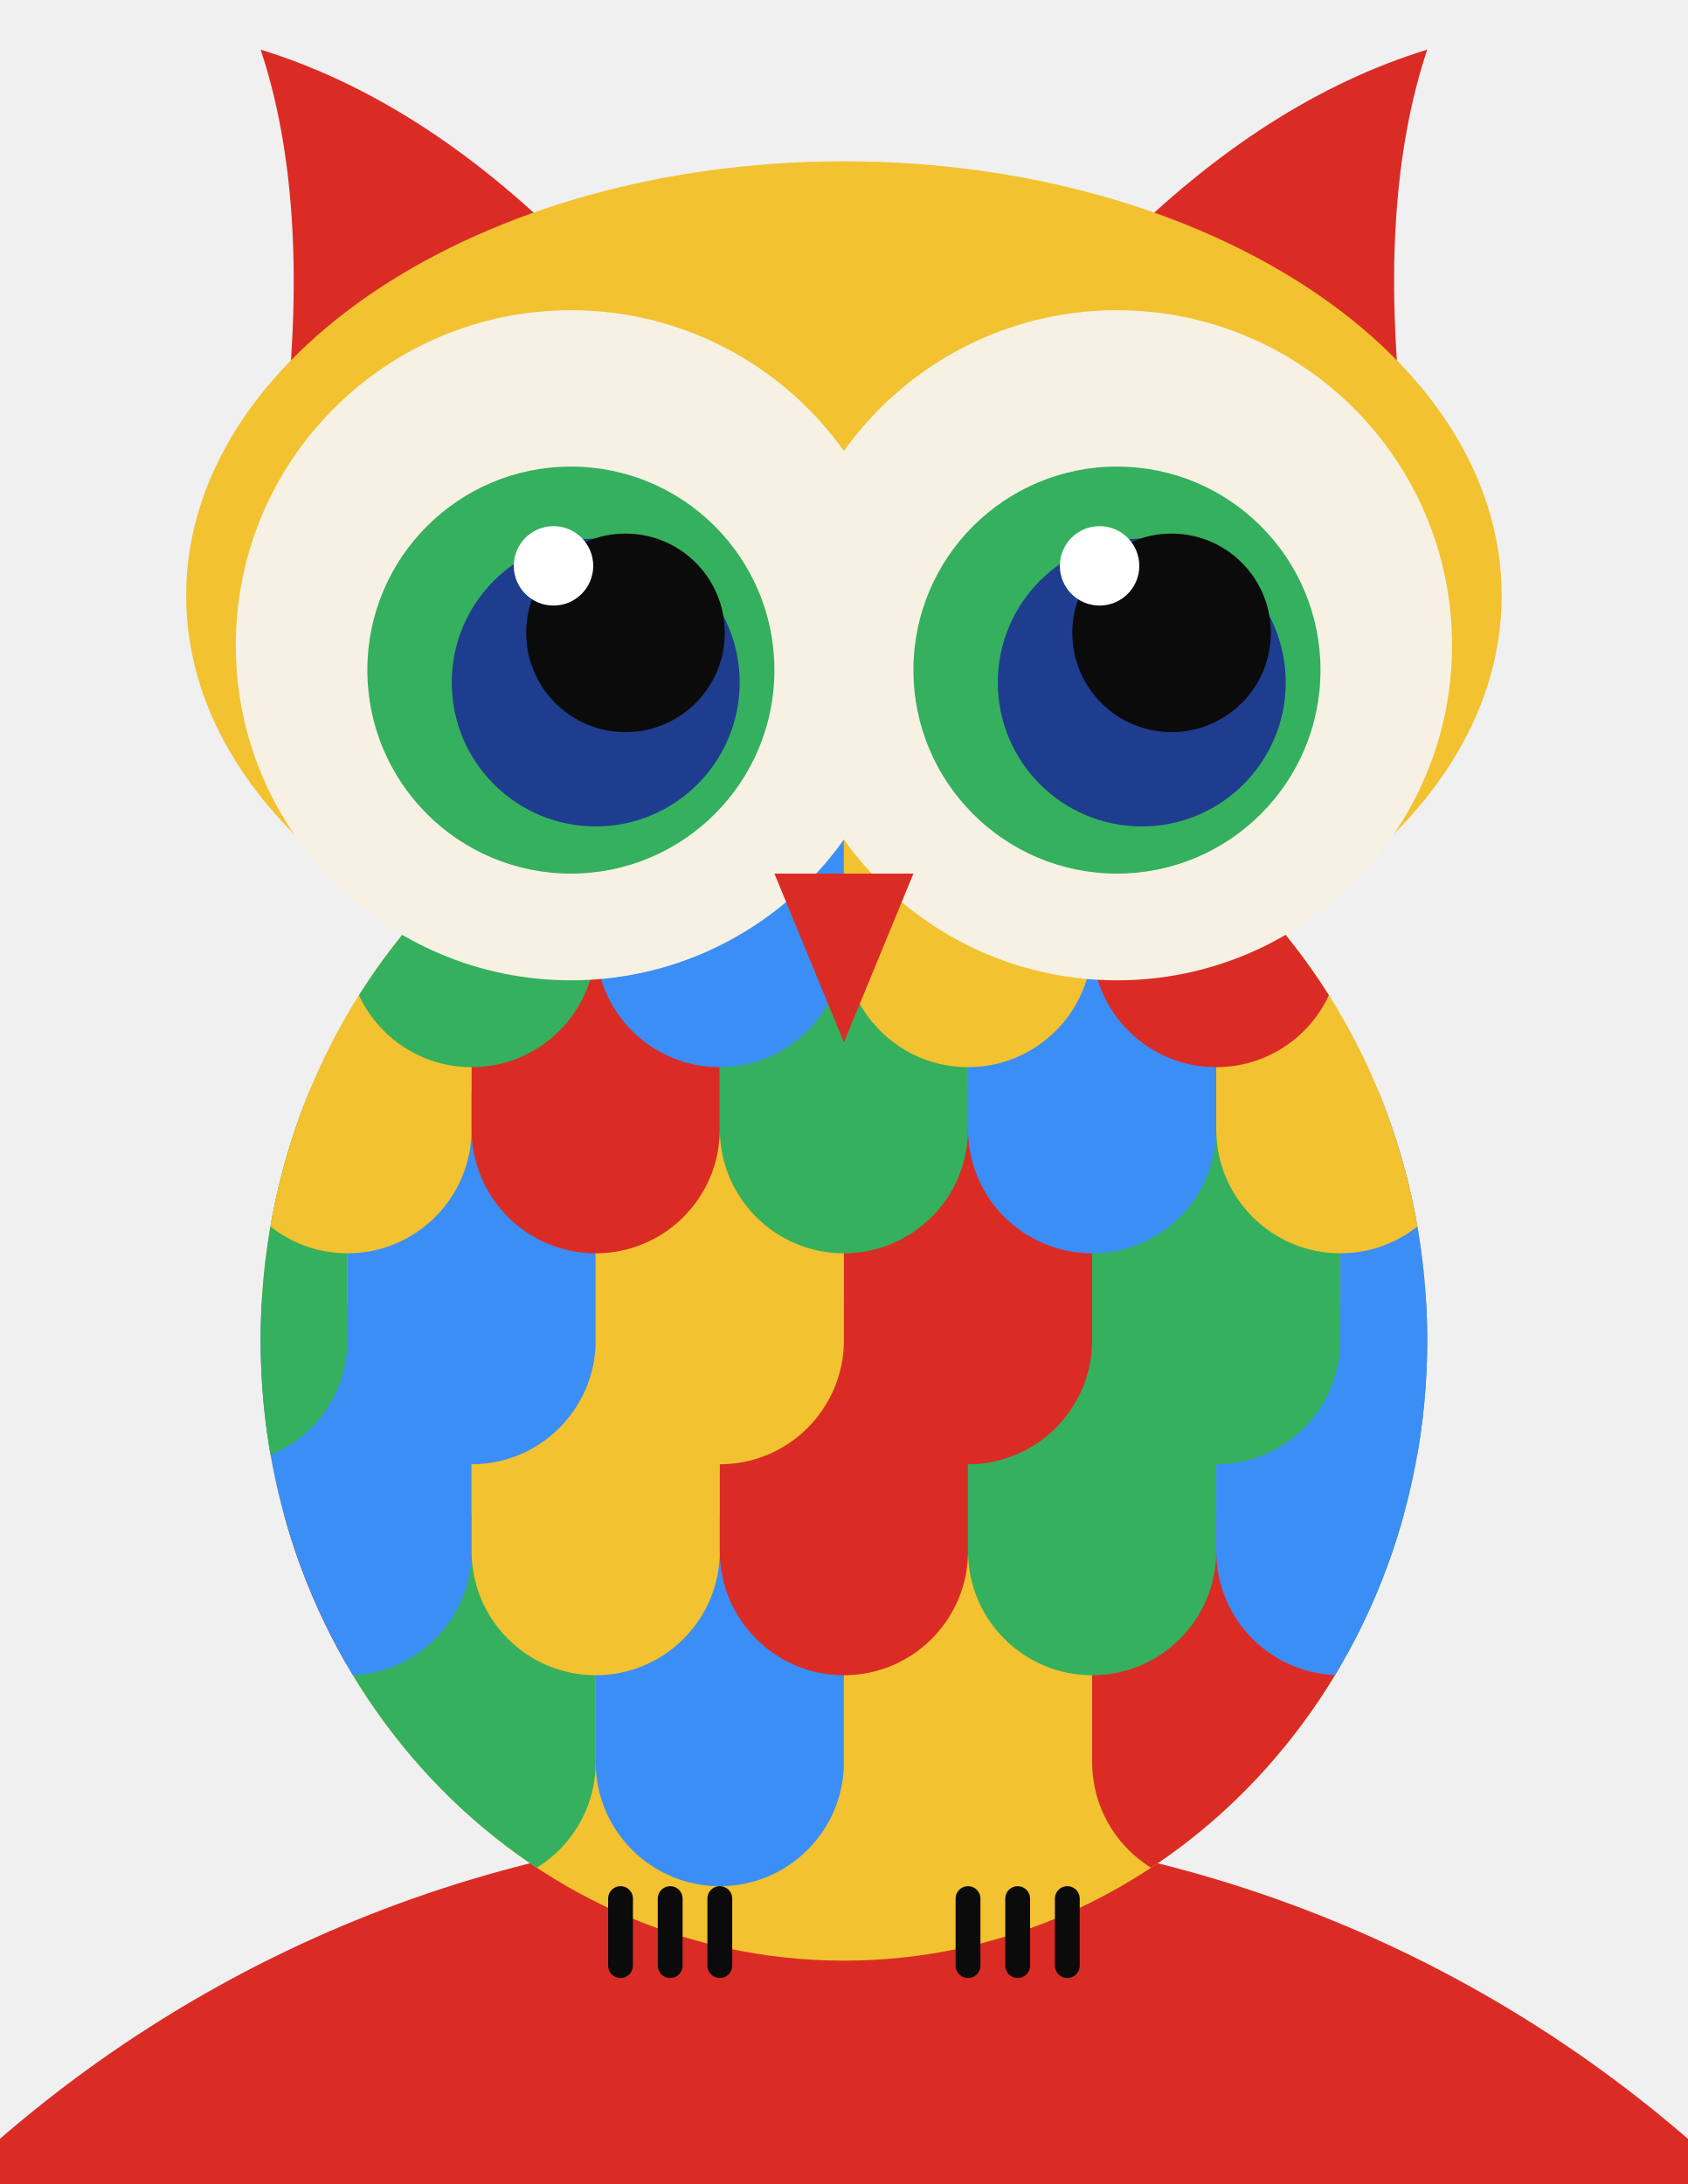
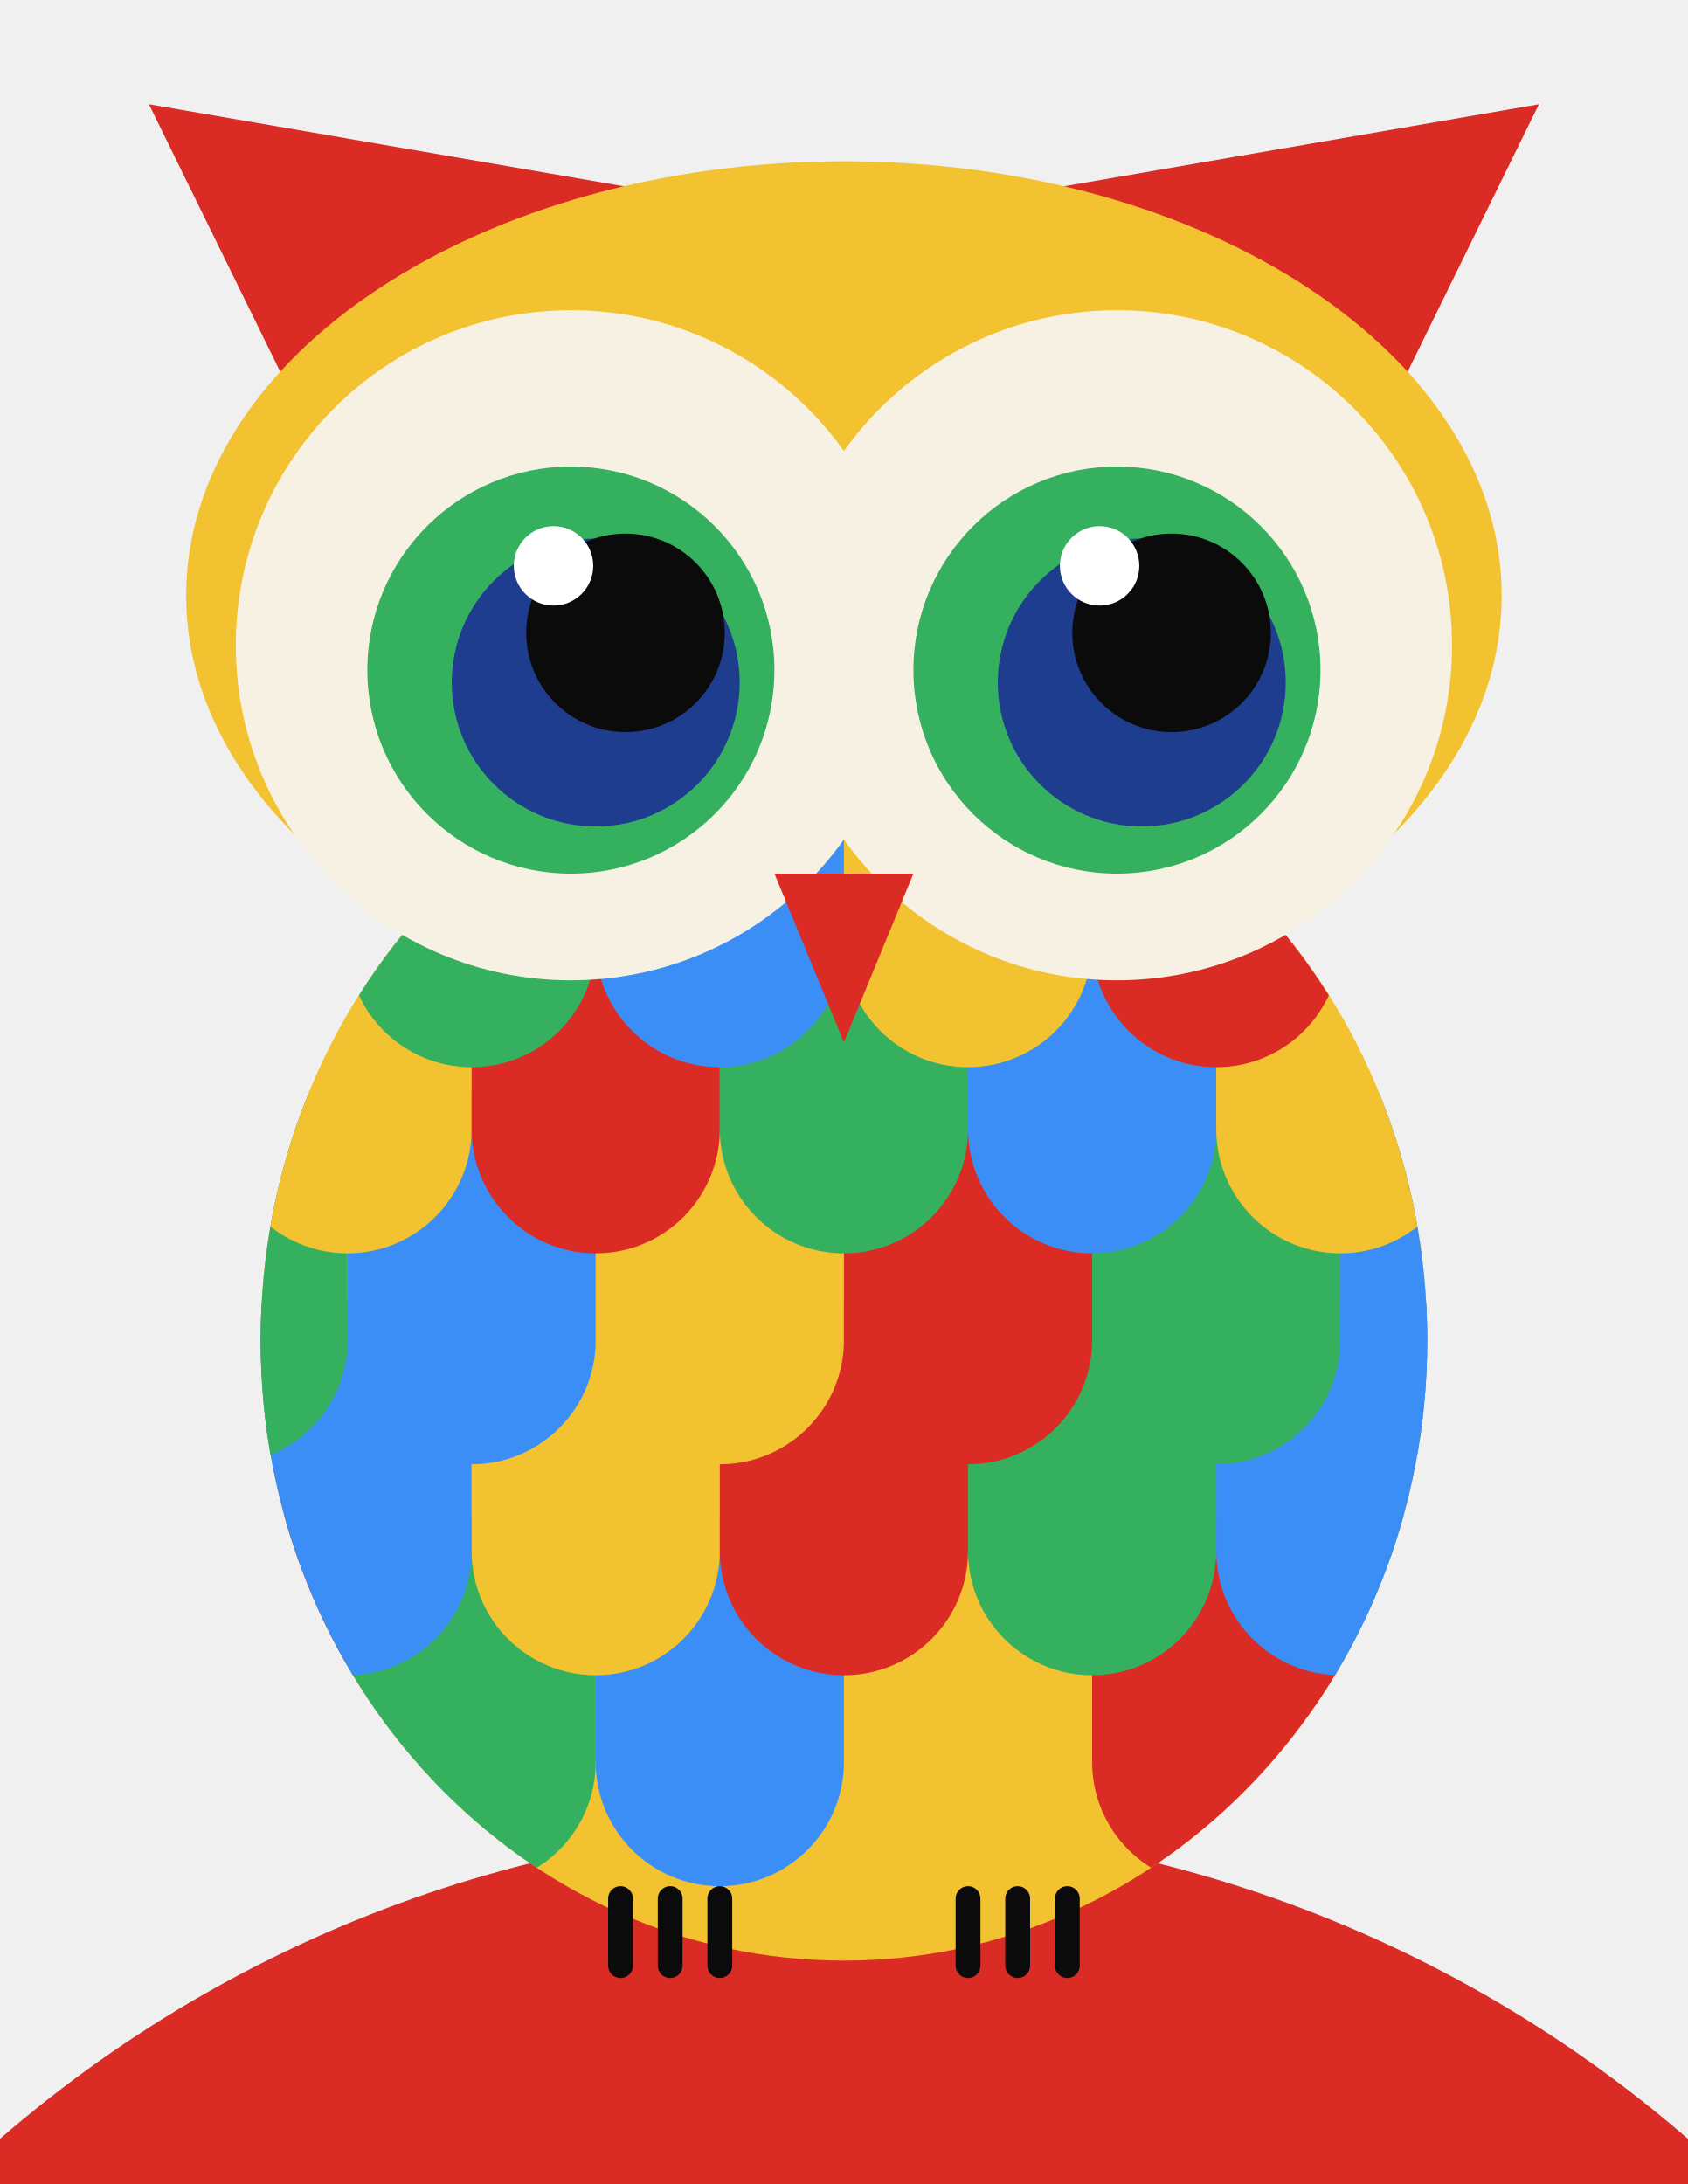
<svg xmlns="http://www.w3.org/2000/svg" viewBox="60 20 680 880" width="680" height="880">
  <defs>
    <clipPath id="corps">
      <ellipse cx="400" cy="560" rx="235" ry="250" />
    </clipPath>
  </defs>
  <path d="M40 900 A520 520 0 0 1 760 900 Z" fill="#DA2C25" />
-   <path d="M290 120 Q230 60 165 40 Q185 100 175 190 Q230 130 290 120 Z" fill="#DA2C25" />
-   <path d="M510 120 Q570 60 635 40 Q615 100 625 190 Q570 130 510 120 Z" fill="#DA2C25" />
+   <path d="M120 62 L340 100 L200 225 Z" fill="#DA2C25" />
+   <path d="M680 62 L460 100 L600 225 Z" fill="#DA2C25" />
  <ellipse cx="400" cy="260" rx="265" ry="175" fill="#F2C230" />
  <ellipse cx="400" cy="560" rx="235" ry="250" fill="#F2C230" />
  <g clip-path="url(#corps)">
    <path d="M100.0 630 H200.0 V730.0 A50.0 50.0 0 0 1 100.0 730.0 Z" fill="#DA2C25" />
    <path d="M200.0 630 H300.0 V730.0 A50.0 50.0 0 0 1 200.0 730.0 Z" fill="#35B05E" />
    <path d="M300.0 630 H400.0 V730.0 A50.0 50.0 0 0 1 300.0 730.0 Z" fill="#3B8EF5" />
    <path d="M400.0 630 H500.0 V730.0 A50.0 50.0 0 0 1 400.0 730.0 Z" fill="#F2C230" />
    <path d="M500.0 630 H600.0 V730.0 A50.0 50.0 0 0 1 500.0 730.0 Z" fill="#DA2C25" />
    <path d="M600.0 630 H700.0 V730.0 A50.0 50.0 0 0 1 600.0 730.0 Z" fill="#35B05E" />
    <path d="M150.0 545 H250.0 V645.0 A50.0 50.0 0 0 1 150.0 645.0 Z" fill="#3B8EF5" />
    <path d="M250.0 545 H350.0 V645.0 A50.0 50.0 0 0 1 250.0 645.0 Z" fill="#F2C230" />
    <path d="M350.0 545 H450.0 V645.0 A50.0 50.0 0 0 1 350.0 645.0 Z" fill="#DA2C25" />
    <path d="M450.0 545 H550.0 V645.0 A50.0 50.0 0 0 1 450.0 645.0 Z" fill="#35B05E" />
    <path d="M550.0 545 H650.0 V645.0 A50.0 50.0 0 0 1 550.0 645.0 Z" fill="#3B8EF5" />
    <path d="M100.0 460 H200.0 V560.0 A50.0 50.0 0 0 1 100.0 560.0 Z" fill="#35B05E" />
    <path d="M200.0 460 H300.0 V560.0 A50.0 50.0 0 0 1 200.0 560.0 Z" fill="#3B8EF5" />
    <path d="M300.0 460 H400.0 V560.0 A50.0 50.0 0 0 1 300.0 560.0 Z" fill="#F2C230" />
    <path d="M400.0 460 H500.0 V560.0 A50.0 50.0 0 0 1 400.0 560.0 Z" fill="#DA2C25" />
    <path d="M500.0 460 H600.0 V560.0 A50.0 50.0 0 0 1 500.0 560.0 Z" fill="#35B05E" />
    <path d="M600.0 460 H700.0 V560.0 A50.0 50.0 0 0 1 600.0 560.0 Z" fill="#3B8EF5" />
    <path d="M150.0 375 H250.0 V475.0 A50.0 50.0 0 0 1 150.0 475.0 Z" fill="#F2C230" />
    <path d="M250.0 375 H350.0 V475.0 A50.0 50.0 0 0 1 250.0 475.0 Z" fill="#DA2C25" />
    <path d="M350.0 375 H450.0 V475.0 A50.0 50.0 0 0 1 350.0 475.0 Z" fill="#35B05E" />
    <path d="M450.0 375 H550.0 V475.0 A50.0 50.0 0 0 1 450.0 475.0 Z" fill="#3B8EF5" />
    <path d="M550.0 375 H650.0 V475.0 A50.0 50.0 0 0 1 550.0 475.0 Z" fill="#F2C230" />
    <path d="M100.0 300 H200.0 V400.0 A50.0 50.0 0 0 1 100.0 400.0 Z" fill="#DA2C25" />
    <path d="M200.0 300 H300.0 V400.0 A50.0 50.0 0 0 1 200.0 400.0 Z" fill="#35B05E" />
    <path d="M300.0 300 H400.0 V400.0 A50.0 50.0 0 0 1 300.0 400.0 Z" fill="#3B8EF5" />
    <path d="M400.0 300 H500.0 V400.0 A50.0 50.0 0 0 1 400.0 400.0 Z" fill="#F2C230" />
    <path d="M500.0 300 H600.0 V400.0 A50.0 50.0 0 0 1 500.0 400.0 Z" fill="#DA2C25" />
    <path d="M600.0 300 H700.0 V400.0 A50.0 50.0 0 0 1 600.0 400.0 Z" fill="#35B05E" />
  </g>
  <circle cx="290" cy="280" r="135" fill="#F7F1E4" />
  <circle cx="510" cy="280" r="135" fill="#F7F1E4" />
  <circle cx="290" cy="290" r="82" fill="#35B05E" />
  <circle cx="510" cy="290" r="82" fill="#35B05E" />
  <circle cx="300" cy="295" r="58" fill="#1F3D8F" />
  <circle cx="520" cy="295" r="58" fill="#1F3D8F" />
  <circle cx="312" cy="275" r="40" fill="#0B0B0B" />
  <circle cx="532" cy="275" r="40" fill="#0B0B0B" />
  <circle cx="283" cy="248" r="16" fill="#fff" />
  <circle cx="503" cy="248" r="16" fill="#fff" />
  <path d="M372 372 L428 372 L400 440 Z" fill="#DA2C25" />
  <g stroke="#0B0B0B" stroke-width="10" stroke-linecap="round" fill="none">
    <path d="M330 785 V812 M310 785 V812 M350 785 V812" />
    <path d="M470 785 V812 M450 785 V812 M490 785 V812" />
  </g>
</svg>
